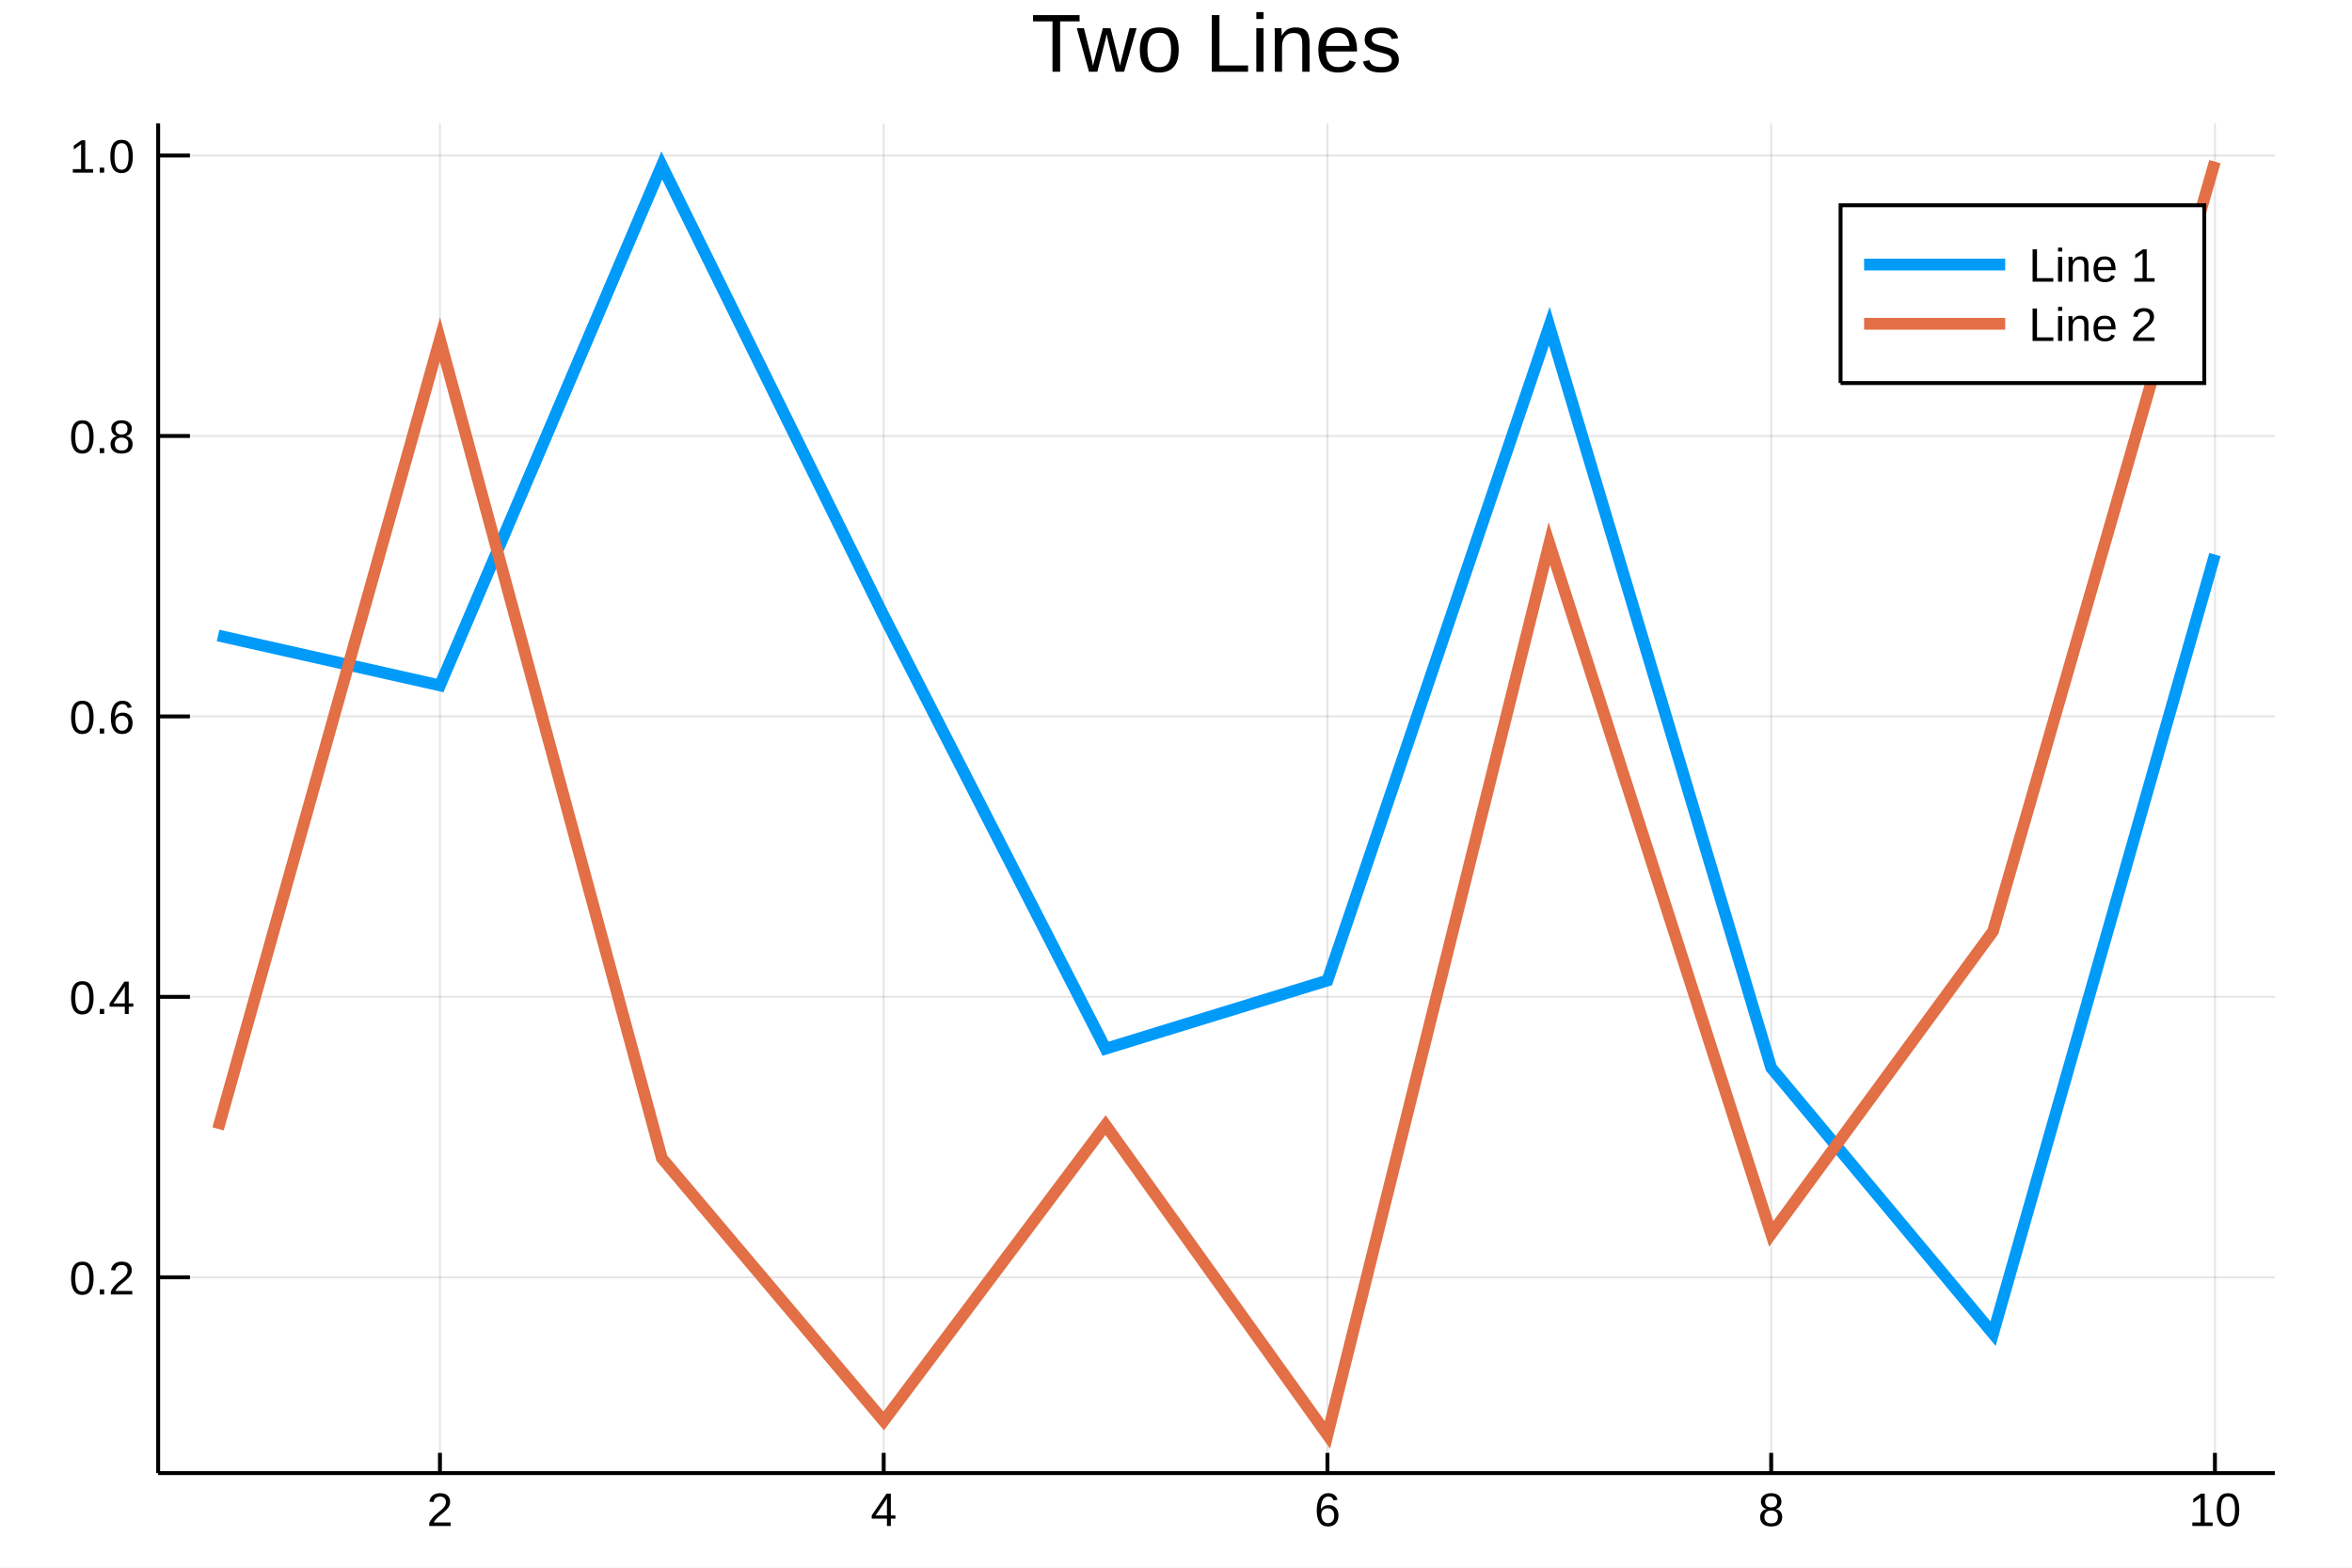
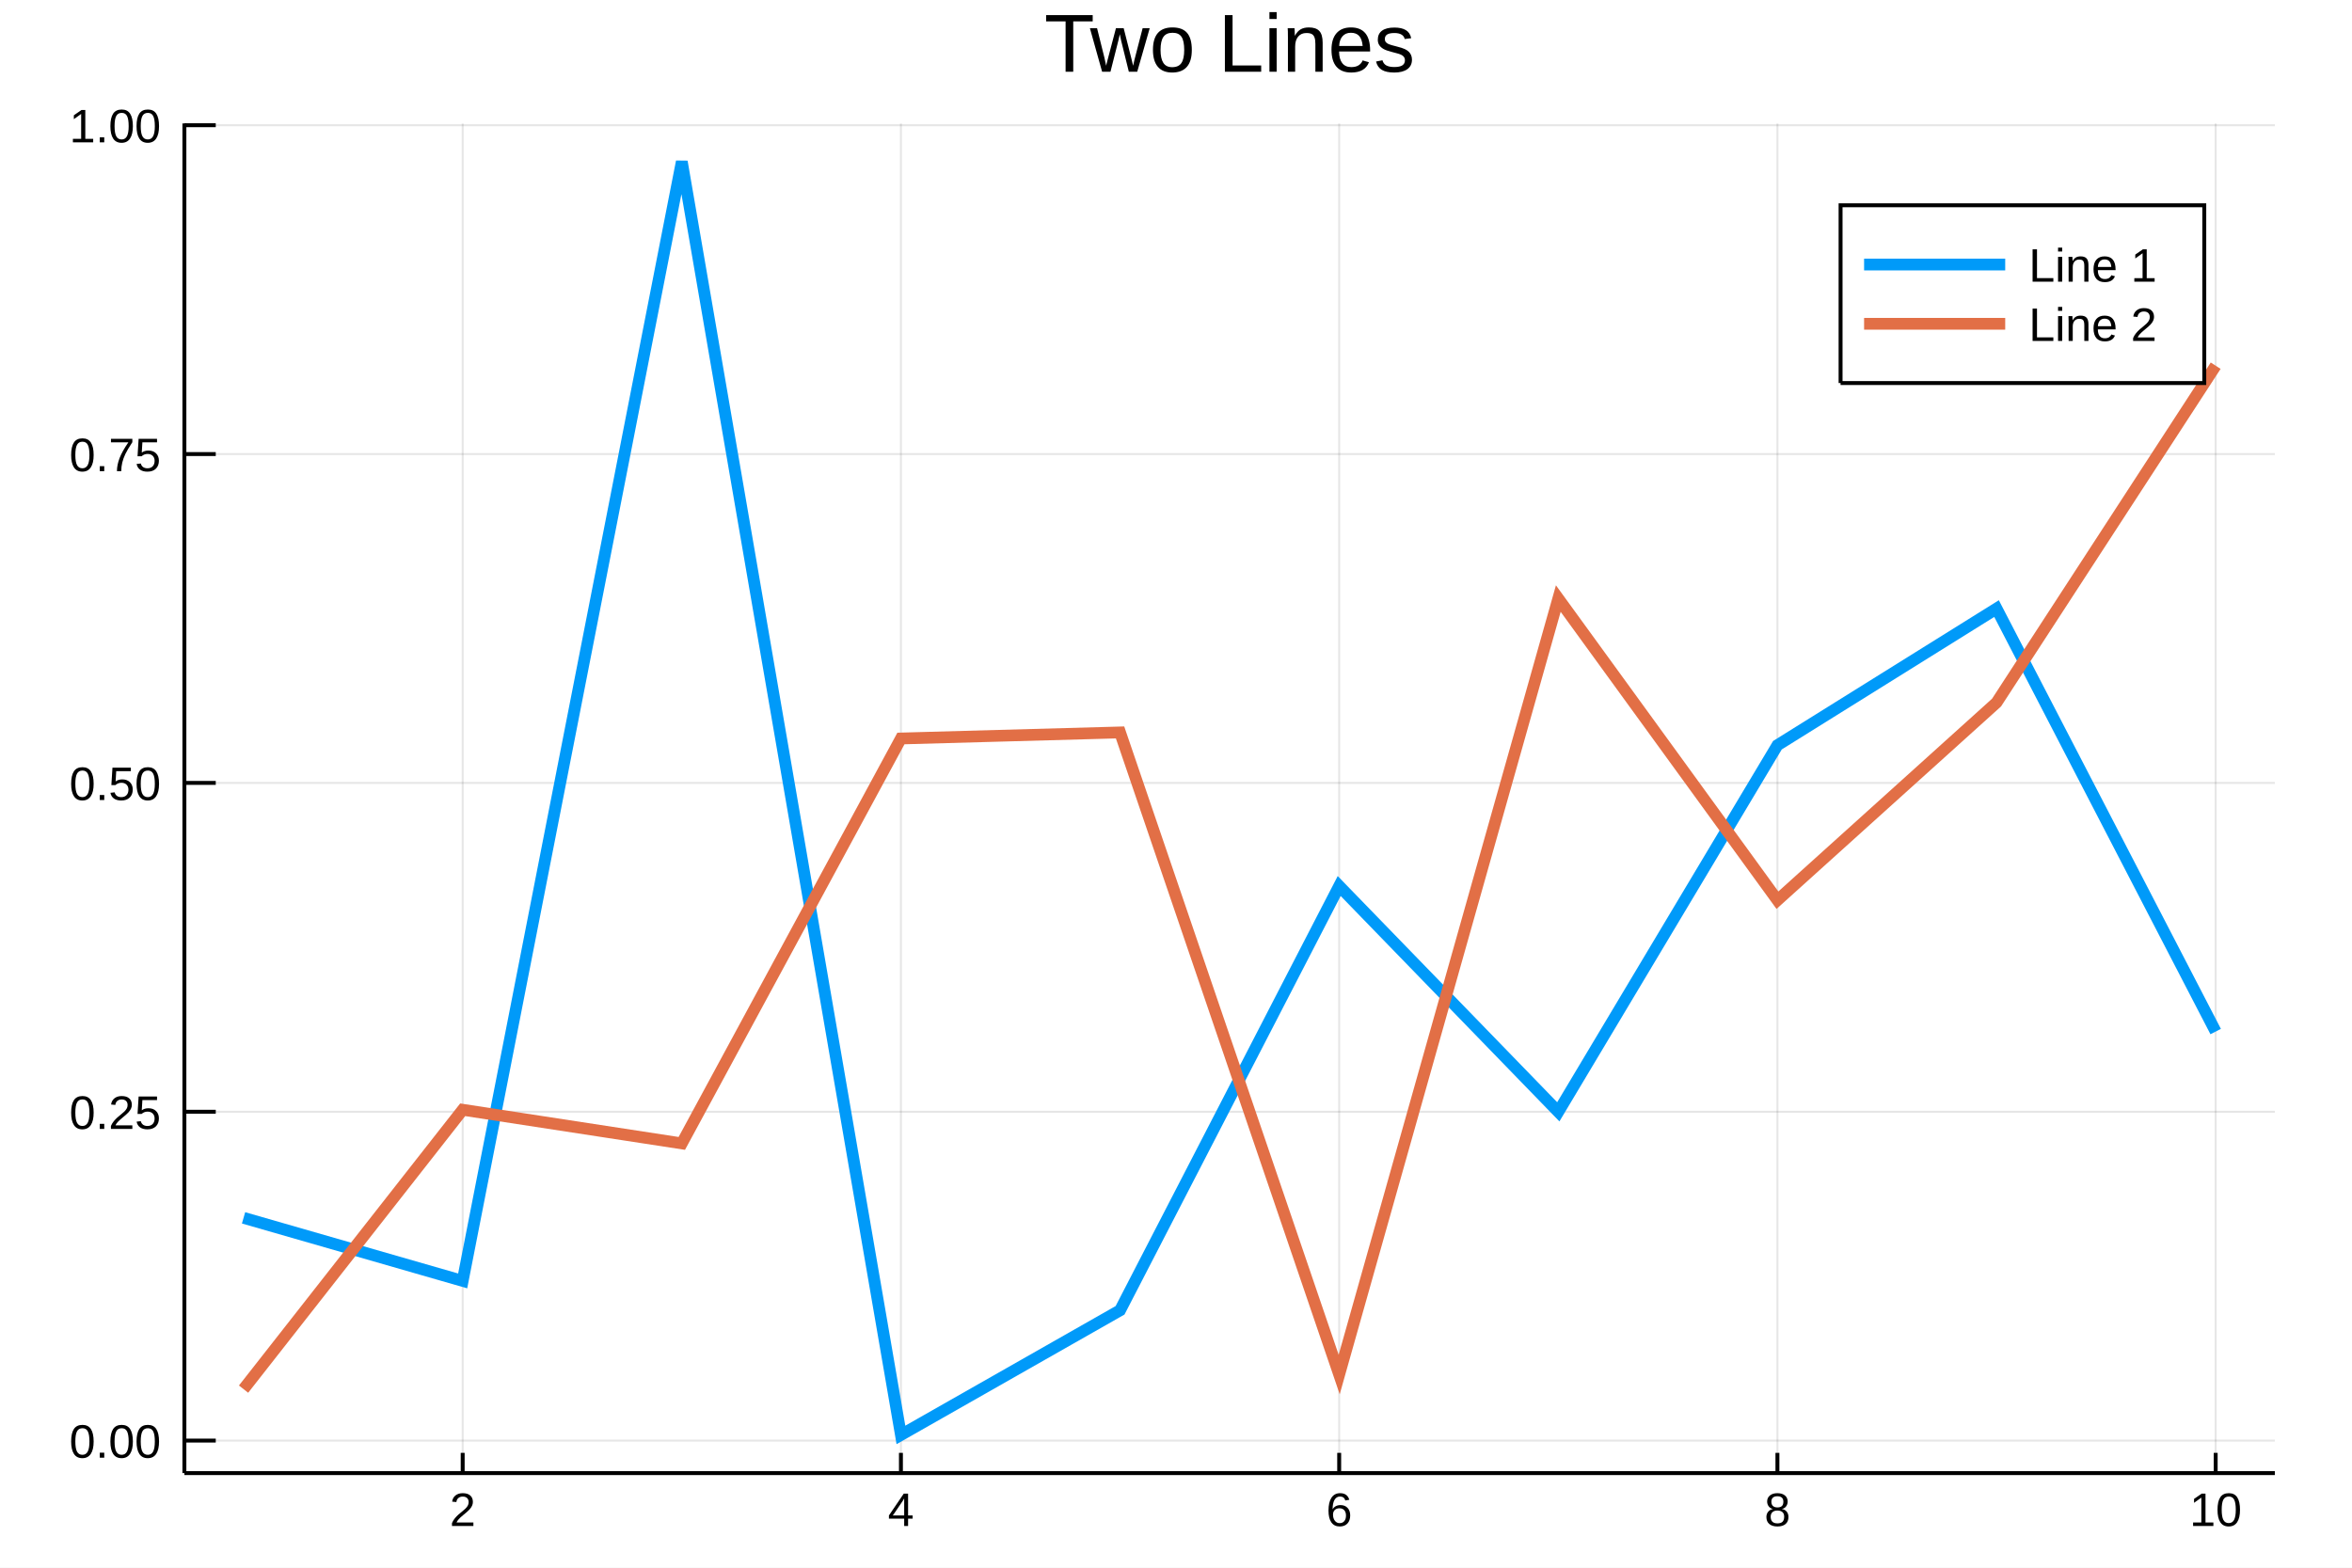
<svg xmlns="http://www.w3.org/2000/svg" width="600" height="400" viewBox="0 0 2400 1600">
  <defs>
-     <clipPath id="clip8800">
+     <clipPath id="clip9800">
      <rect x="0" y="0" width="2000" height="2000" />
    </clipPath>
  </defs>
  <defs>
-     <clipPath id="clip8801">
+     <clipPath id="clip9801">
      <rect x="0" y="0" width="2400" height="1600" />
    </clipPath>
  </defs>
-   <polygon clip-path="url(#clip8801)" points=" 0,1600 2400,1600 2400,0 0,0    " fill="#ffffff" fill-rule="evenodd" fill-opacity="1" />
+   <polygon clip-path="url(#clip9801)" points=" 0,1600 2400,1600 2400,0 0,0    " fill="#ffffff" fill-rule="evenodd" fill-opacity="1" />
  <defs>
-     <clipPath id="clip8802">
+     <clipPath id="clip9802">
      <rect x="480" y="0" width="1681" height="1600" />
    </clipPath>
  </defs>
-   <polygon clip-path="url(#clip8801)" points=" 161.394,1503.47 2321.26,1503.47 2321.26,125.984 161.394,125.984    " fill="#ffffff" fill-rule="evenodd" fill-opacity="1" />
+   <polygon clip-path="url(#clip9801)" points=" 188.156,1503.47 2321.26,1503.47 2321.26,125.984 188.156,125.984    " fill="#ffffff" fill-rule="evenodd" fill-opacity="1" />
  <defs>
-     <clipPath id="clip8803">
-       <rect x="161" y="125" width="2161" height="1378" />
+     <clipPath id="clip9803">
+       <rect x="188" y="125" width="2134" height="1378" />
    </clipPath>
  </defs>
-   <polyline clip-path="url(#clip8803)" style="stroke:#000000; stroke-width:2; stroke-opacity:0.1; fill:none" points="   448.923,1503.47 448.923,125.984    " />
-   <polyline clip-path="url(#clip8803)" style="stroke:#000000; stroke-width:2; stroke-opacity:0.1; fill:none" points="   901.725,1503.47 901.725,125.984    " />
-   <polyline clip-path="url(#clip8803)" style="stroke:#000000; stroke-width:2; stroke-opacity:0.1; fill:none" points="   1354.53,1503.47 1354.53,125.984    " />
-   <polyline clip-path="url(#clip8803)" style="stroke:#000000; stroke-width:2; stroke-opacity:0.1; fill:none" points="   1807.33,1503.47 1807.33,125.984    " />
-   <polyline clip-path="url(#clip8803)" style="stroke:#000000; stroke-width:2; stroke-opacity:0.1; fill:none" points="   2260.13,1503.47 2260.13,125.984    " />
-   <polyline clip-path="url(#clip8803)" style="stroke:#000000; stroke-width:2; stroke-opacity:0.1; fill:none" points="   161.394,1303.64 2321.26,1303.64    " />
-   <polyline clip-path="url(#clip8803)" style="stroke:#000000; stroke-width:2; stroke-opacity:0.1; fill:none" points="   161.394,1017.41 2321.26,1017.41    " />
-   <polyline clip-path="url(#clip8803)" style="stroke:#000000; stroke-width:2; stroke-opacity:0.1; fill:none" points="   161.394,731.183 2321.26,731.183    " />
-   <polyline clip-path="url(#clip8803)" style="stroke:#000000; stroke-width:2; stroke-opacity:0.1; fill:none" points="   161.394,444.956 2321.26,444.956    " />
-   <polyline clip-path="url(#clip8803)" style="stroke:#000000; stroke-width:2; stroke-opacity:0.1; fill:none" points="   161.394,158.73 2321.26,158.73    " />
-   <polyline clip-path="url(#clip8801)" style="stroke:#000000; stroke-width:4; stroke-opacity:1; fill:none" points="   161.394,1503.47 2321.26,1503.47    " />
-   <polyline clip-path="url(#clip8801)" style="stroke:#000000; stroke-width:4; stroke-opacity:1; fill:none" points="   161.394,1503.47 161.394,125.984    " />
-   <polyline clip-path="url(#clip8801)" style="stroke:#000000; stroke-width:4; stroke-opacity:1; fill:none" points="   448.923,1503.47 448.923,1482.81    " />
-   <polyline clip-path="url(#clip8801)" style="stroke:#000000; stroke-width:4; stroke-opacity:1; fill:none" points="   901.725,1503.47 901.725,1482.81    " />
-   <polyline clip-path="url(#clip8801)" style="stroke:#000000; stroke-width:4; stroke-opacity:1; fill:none" points="   1354.53,1503.47 1354.53,1482.81    " />
-   <polyline clip-path="url(#clip8801)" style="stroke:#000000; stroke-width:4; stroke-opacity:1; fill:none" points="   1807.33,1503.47 1807.33,1482.81    " />
-   <polyline clip-path="url(#clip8801)" style="stroke:#000000; stroke-width:4; stroke-opacity:1; fill:none" points="   2260.13,1503.47 2260.13,1482.81    " />
-   <polyline clip-path="url(#clip8801)" style="stroke:#000000; stroke-width:4; stroke-opacity:1; fill:none" points="   161.394,1303.64 193.792,1303.64    " />
-   <polyline clip-path="url(#clip8801)" style="stroke:#000000; stroke-width:4; stroke-opacity:1; fill:none" points="   161.394,1017.41 193.792,1017.41    " />
-   <polyline clip-path="url(#clip8801)" style="stroke:#000000; stroke-width:4; stroke-opacity:1; fill:none" points="   161.394,731.183 193.792,731.183    " />
-   <polyline clip-path="url(#clip8801)" style="stroke:#000000; stroke-width:4; stroke-opacity:1; fill:none" points="   161.394,444.956 193.792,444.956    " />
-   <polyline clip-path="url(#clip8801)" style="stroke:#000000; stroke-width:4; stroke-opacity:1; fill:none" points="   161.394,158.73 193.792,158.73    " />
-   <g clip-path="url(#clip8801)">
-     <text style="fill:#000000; fill-opacity:1; font-family:Arial,Helvetica Neue,Helvetica,sans-serif; font-size:48px; text-anchor:middle;" transform="rotate(0, 448.923, 1557.47)" x="448.923" y="1557.47">2</text>
+   <polyline clip-path="url(#clip9803)" style="stroke:#000000; stroke-width:2; stroke-opacity:0.1; fill:none" points="   472.123,1503.47 472.123,125.984    " />
+   <polyline clip-path="url(#clip9803)" style="stroke:#000000; stroke-width:2; stroke-opacity:0.1; fill:none" points="   919.314,1503.47 919.314,125.984    " />
+   <polyline clip-path="url(#clip9803)" style="stroke:#000000; stroke-width:2; stroke-opacity:0.1; fill:none" points="   1366.51,1503.47 1366.51,125.984    " />
+   <polyline clip-path="url(#clip9803)" style="stroke:#000000; stroke-width:2; stroke-opacity:0.1; fill:none" points="   1813.7,1503.47 1813.7,125.984    " />
+   <polyline clip-path="url(#clip9803)" style="stroke:#000000; stroke-width:2; stroke-opacity:0.1; fill:none" points="   2260.89,1503.47 2260.89,125.984    " />
+   <polyline clip-path="url(#clip9803)" style="stroke:#000000; stroke-width:2; stroke-opacity:0.1; fill:none" points="   188.156,1470.27 2321.26,1470.27    " />
+   <polyline clip-path="url(#clip9803)" style="stroke:#000000; stroke-width:2; stroke-opacity:0.1; fill:none" points="   188.156,1134.66 2321.26,1134.66    " />
+   <polyline clip-path="url(#clip9803)" style="stroke:#000000; stroke-width:2; stroke-opacity:0.1; fill:none" points="   188.156,799.037 2321.26,799.037    " />
+   <polyline clip-path="url(#clip9803)" style="stroke:#000000; stroke-width:2; stroke-opacity:0.1; fill:none" points="   188.156,463.418 2321.26,463.418    " />
+   <polyline clip-path="url(#clip9803)" style="stroke:#000000; stroke-width:2; stroke-opacity:0.1; fill:none" points="   188.156,127.8 2321.26,127.8    " />
+   <polyline clip-path="url(#clip9801)" style="stroke:#000000; stroke-width:4; stroke-opacity:1; fill:none" points="   188.156,1503.47 2321.26,1503.47    " />
+   <polyline clip-path="url(#clip9801)" style="stroke:#000000; stroke-width:4; stroke-opacity:1; fill:none" points="   188.156,1503.47 188.156,125.984    " />
+   <polyline clip-path="url(#clip9801)" style="stroke:#000000; stroke-width:4; stroke-opacity:1; fill:none" points="   472.123,1503.47 472.123,1482.81    " />
+   <polyline clip-path="url(#clip9801)" style="stroke:#000000; stroke-width:4; stroke-opacity:1; fill:none" points="   919.314,1503.47 919.314,1482.81    " />
+   <polyline clip-path="url(#clip9801)" style="stroke:#000000; stroke-width:4; stroke-opacity:1; fill:none" points="   1366.51,1503.47 1366.51,1482.81    " />
+   <polyline clip-path="url(#clip9801)" style="stroke:#000000; stroke-width:4; stroke-opacity:1; fill:none" points="   1813.7,1503.47 1813.7,1482.81    " />
+   <polyline clip-path="url(#clip9801)" style="stroke:#000000; stroke-width:4; stroke-opacity:1; fill:none" points="   2260.89,1503.47 2260.89,1482.81    " />
+   <polyline clip-path="url(#clip9801)" style="stroke:#000000; stroke-width:4; stroke-opacity:1; fill:none" points="   188.156,1470.27 220.153,1470.27    " />
+   <polyline clip-path="url(#clip9801)" style="stroke:#000000; stroke-width:4; stroke-opacity:1; fill:none" points="   188.156,1134.66 220.153,1134.66    " />
+   <polyline clip-path="url(#clip9801)" style="stroke:#000000; stroke-width:4; stroke-opacity:1; fill:none" points="   188.156,799.037 220.153,799.037    " />
+   <polyline clip-path="url(#clip9801)" style="stroke:#000000; stroke-width:4; stroke-opacity:1; fill:none" points="   188.156,463.418 220.153,463.418    " />
+   <polyline clip-path="url(#clip9801)" style="stroke:#000000; stroke-width:4; stroke-opacity:1; fill:none" points="   188.156,127.8 220.153,127.8    " />
+   <g clip-path="url(#clip9801)">
+     <text style="fill:#000000; fill-opacity:1; font-family:Arial,Helvetica Neue,Helvetica,sans-serif; font-size:48px; text-anchor:middle;" transform="rotate(0, 472.123, 1557.47)" x="472.123" y="1557.47">2</text>
  </g>
-   <g clip-path="url(#clip8801)">
-     <text style="fill:#000000; fill-opacity:1; font-family:Arial,Helvetica Neue,Helvetica,sans-serif; font-size:48px; text-anchor:middle;" transform="rotate(0, 901.725, 1557.47)" x="901.725" y="1557.47">4</text>
+   <g clip-path="url(#clip9801)">
+     <text style="fill:#000000; fill-opacity:1; font-family:Arial,Helvetica Neue,Helvetica,sans-serif; font-size:48px; text-anchor:middle;" transform="rotate(0, 919.314, 1557.47)" x="919.314" y="1557.47">4</text>
  </g>
-   <g clip-path="url(#clip8801)">
-     <text style="fill:#000000; fill-opacity:1; font-family:Arial,Helvetica Neue,Helvetica,sans-serif; font-size:48px; text-anchor:middle;" transform="rotate(0, 1354.53, 1557.47)" x="1354.53" y="1557.47">6</text>
+   <g clip-path="url(#clip9801)">
+     <text style="fill:#000000; fill-opacity:1; font-family:Arial,Helvetica Neue,Helvetica,sans-serif; font-size:48px; text-anchor:middle;" transform="rotate(0, 1366.51, 1557.47)" x="1366.51" y="1557.47">6</text>
  </g>
-   <g clip-path="url(#clip8801)">
-     <text style="fill:#000000; fill-opacity:1; font-family:Arial,Helvetica Neue,Helvetica,sans-serif; font-size:48px; text-anchor:middle;" transform="rotate(0, 1807.33, 1557.47)" x="1807.33" y="1557.47">8</text>
+   <g clip-path="url(#clip9801)">
+     <text style="fill:#000000; fill-opacity:1; font-family:Arial,Helvetica Neue,Helvetica,sans-serif; font-size:48px; text-anchor:middle;" transform="rotate(0, 1813.7, 1557.47)" x="1813.7" y="1557.47">8</text>
  </g>
-   <g clip-path="url(#clip8801)">
-     <text style="fill:#000000; fill-opacity:1; font-family:Arial,Helvetica Neue,Helvetica,sans-serif; font-size:48px; text-anchor:middle;" transform="rotate(0, 2260.13, 1557.47)" x="2260.13" y="1557.47">10</text>
+   <g clip-path="url(#clip9801)">
+     <text style="fill:#000000; fill-opacity:1; font-family:Arial,Helvetica Neue,Helvetica,sans-serif; font-size:48px; text-anchor:middle;" transform="rotate(0, 2260.89, 1557.47)" x="2260.89" y="1557.47">10</text>
  </g>
-   <g clip-path="url(#clip8801)">
-     <text style="fill:#000000; fill-opacity:1; font-family:Arial,Helvetica Neue,Helvetica,sans-serif; font-size:48px; text-anchor:end;" transform="rotate(0, 137.394, 1321.14)" x="137.394" y="1321.14">0.2</text>
+   <g clip-path="url(#clip9801)">
+     <text style="fill:#000000; fill-opacity:1; font-family:Arial,Helvetica Neue,Helvetica,sans-serif; font-size:48px; text-anchor:end;" transform="rotate(0, 164.156, 1487.77)" x="164.156" y="1487.77">0.00</text>
  </g>
-   <g clip-path="url(#clip8801)">
-     <text style="fill:#000000; fill-opacity:1; font-family:Arial,Helvetica Neue,Helvetica,sans-serif; font-size:48px; text-anchor:end;" transform="rotate(0, 137.394, 1034.91)" x="137.394" y="1034.91">0.4</text>
+   <g clip-path="url(#clip9801)">
+     <text style="fill:#000000; fill-opacity:1; font-family:Arial,Helvetica Neue,Helvetica,sans-serif; font-size:48px; text-anchor:end;" transform="rotate(0, 164.156, 1152.16)" x="164.156" y="1152.16">0.25</text>
  </g>
-   <g clip-path="url(#clip8801)">
-     <text style="fill:#000000; fill-opacity:1; font-family:Arial,Helvetica Neue,Helvetica,sans-serif; font-size:48px; text-anchor:end;" transform="rotate(0, 137.394, 748.683)" x="137.394" y="748.683">0.6</text>
+   <g clip-path="url(#clip9801)">
+     <text style="fill:#000000; fill-opacity:1; font-family:Arial,Helvetica Neue,Helvetica,sans-serif; font-size:48px; text-anchor:end;" transform="rotate(0, 164.156, 816.537)" x="164.156" y="816.537">0.50</text>
  </g>
-   <g clip-path="url(#clip8801)">
-     <text style="fill:#000000; fill-opacity:1; font-family:Arial,Helvetica Neue,Helvetica,sans-serif; font-size:48px; text-anchor:end;" transform="rotate(0, 137.394, 462.456)" x="137.394" y="462.456">0.8</text>
+   <g clip-path="url(#clip9801)">
+     <text style="fill:#000000; fill-opacity:1; font-family:Arial,Helvetica Neue,Helvetica,sans-serif; font-size:48px; text-anchor:end;" transform="rotate(0, 164.156, 480.918)" x="164.156" y="480.918">0.75</text>
  </g>
-   <g clip-path="url(#clip8801)">
-     <text style="fill:#000000; fill-opacity:1; font-family:Arial,Helvetica Neue,Helvetica,sans-serif; font-size:48px; text-anchor:end;" transform="rotate(0, 137.394, 176.23)" x="137.394" y="176.23">1.0</text>
+   <g clip-path="url(#clip9801)">
+     <text style="fill:#000000; fill-opacity:1; font-family:Arial,Helvetica Neue,Helvetica,sans-serif; font-size:48px; text-anchor:end;" transform="rotate(0, 164.156, 145.3)" x="164.156" y="145.3">1.00</text>
  </g>
-   <g clip-path="url(#clip8801)">
-     <text style="fill:#000000; fill-opacity:1; font-family:Arial,Helvetica Neue,Helvetica,sans-serif; font-size:84px; text-anchor:middle;" transform="rotate(0, 1241.33, 73.2)" x="1241.33" y="73.2">Two Lines</text>
+   <g clip-path="url(#clip9801)">
+     <text style="fill:#000000; fill-opacity:1; font-family:Arial,Helvetica Neue,Helvetica,sans-serif; font-size:84px; text-anchor:middle;" transform="rotate(0, 1254.71, 73.2)" x="1254.71" y="73.2">Two Lines</text>
  </g>
-   <polyline clip-path="url(#clip8803)" style="stroke:#009af9; stroke-width:12; stroke-opacity:1; fill:none" points="   222.522,648.608 448.923,699.545 675.324,168.863 901.725,628.425 1128.13,1070.32 1354.53,1000.7 1580.93,332.848 1807.33,1089.75 2033.73,1361.12 2260.13,566.001       " />
-   <polyline clip-path="url(#clip8803)" style="stroke:#e26f46; stroke-width:12; stroke-opacity:1; fill:none" points="   222.522,1152.12 448.923,346.361 675.324,1181.98 901.725,1450.22 1128.13,1148.29 1354.53,1464.49 1580.93,554.785 1807.33,1259.34 2033.73,950.41 2260.13,164.97       " />
-   <polygon clip-path="url(#clip8801)" points=" 1878.14,390.944 2249.26,390.944 2249.26,209.504 1878.14,209.504    " fill="#ffffff" fill-rule="evenodd" fill-opacity="1" />
-   <polyline clip-path="url(#clip8801)" style="stroke:#000000; stroke-width:4; stroke-opacity:1; fill:none" points="   1878.14,390.944 2249.26,390.944 2249.26,209.504 1878.14,209.504 1878.14,390.944    " />
-   <polyline clip-path="url(#clip8801)" style="stroke:#009af9; stroke-width:12; stroke-opacity:1; fill:none" points="   1902.14,269.984 2046.14,269.984    " />
-   <g clip-path="url(#clip8801)">
+   <polyline clip-path="url(#clip9803)" style="stroke:#009af9; stroke-width:12; stroke-opacity:1; fill:none" points="   248.527,1242.95 472.123,1307.31 695.719,164.97 919.314,1464.49 1142.91,1337.31 1366.51,904.281 1590.1,1134.74 1813.7,760.577 2037.29,621.128 2260.89,1052.81       " />
+   <polyline clip-path="url(#clip9803)" style="stroke:#e26f46; stroke-width:12; stroke-opacity:1; fill:none" points="   248.527,1417.76 472.123,1132.64 695.719,1166.97 919.314,753.707 1142.91,747.526 1366.51,1402.86 1590.1,610.893 1813.7,918.757 2037.29,717.065 2260.89,373.233       " />
+   <polygon clip-path="url(#clip9801)" points=" 1878.14,390.944 2249.26,390.944 2249.26,209.504 1878.14,209.504    " fill="#ffffff" fill-rule="evenodd" fill-opacity="1" />
+   <polyline clip-path="url(#clip9801)" style="stroke:#000000; stroke-width:4; stroke-opacity:1; fill:none" points="   1878.14,390.944 2249.26,390.944 2249.26,209.504 1878.14,209.504 1878.14,390.944    " />
+   <polyline clip-path="url(#clip9801)" style="stroke:#009af9; stroke-width:12; stroke-opacity:1; fill:none" points="   1902.14,269.984 2046.14,269.984    " />
+   <g clip-path="url(#clip9801)">
    <text style="fill:#000000; fill-opacity:1; font-family:Arial,Helvetica Neue,Helvetica,sans-serif; font-size:48px; text-anchor:start;" transform="rotate(0, 2070.14, 287.484)" x="2070.14" y="287.484">Line 1</text>
  </g>
-   <polyline clip-path="url(#clip8801)" style="stroke:#e26f46; stroke-width:12; stroke-opacity:1; fill:none" points="   1902.14,330.464 2046.14,330.464    " />
-   <g clip-path="url(#clip8801)">
+   <polyline clip-path="url(#clip9801)" style="stroke:#e26f46; stroke-width:12; stroke-opacity:1; fill:none" points="   1902.14,330.464 2046.14,330.464    " />
+   <g clip-path="url(#clip9801)">
    <text style="fill:#000000; fill-opacity:1; font-family:Arial,Helvetica Neue,Helvetica,sans-serif; font-size:48px; text-anchor:start;" transform="rotate(0, 2070.14, 347.964)" x="2070.14" y="347.964">Line 2</text>
  </g>
</svg>
